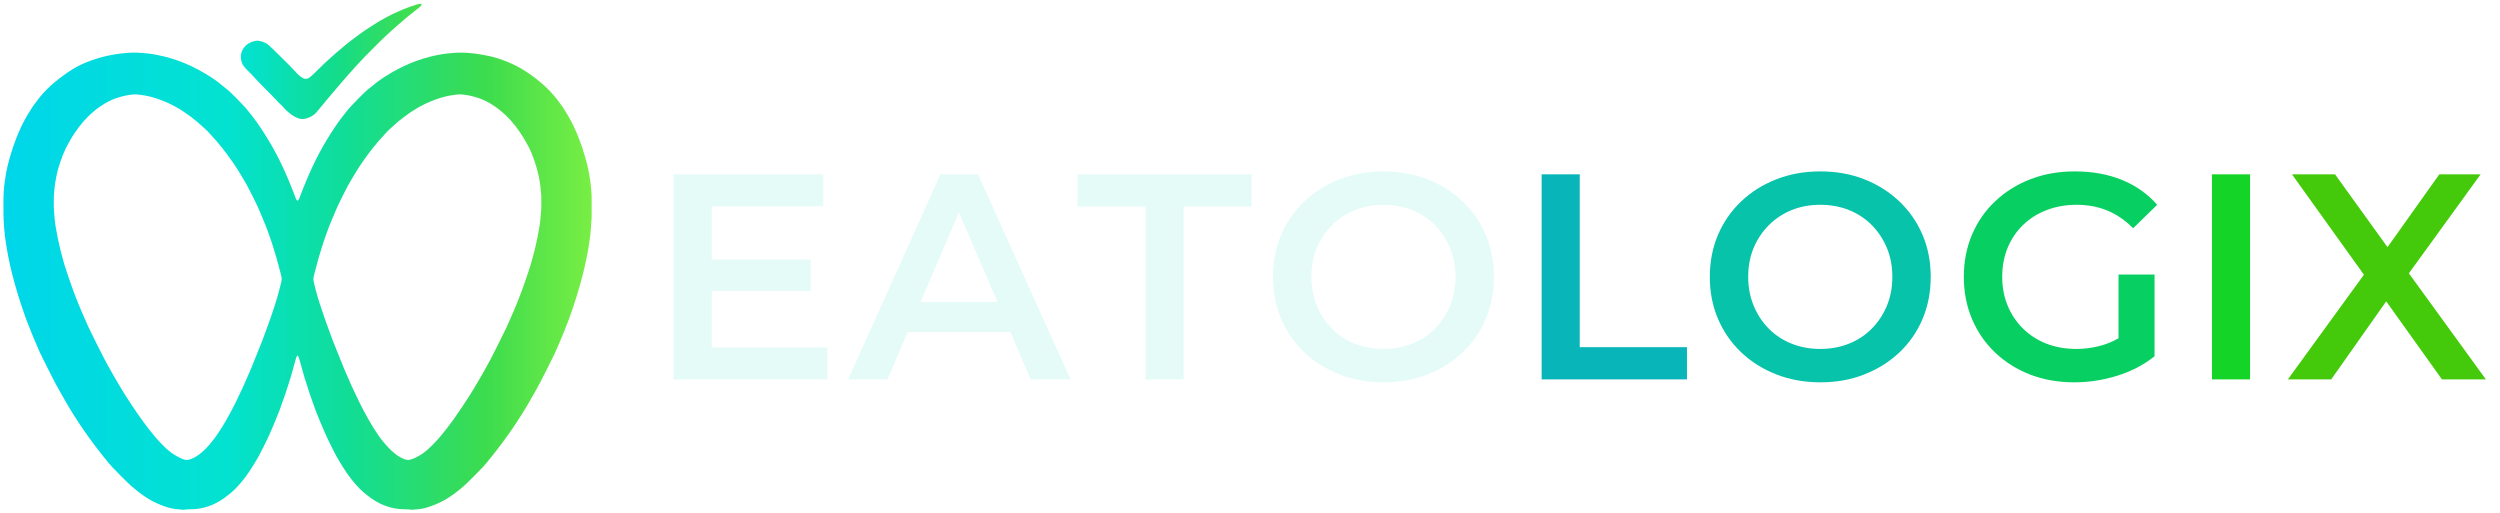
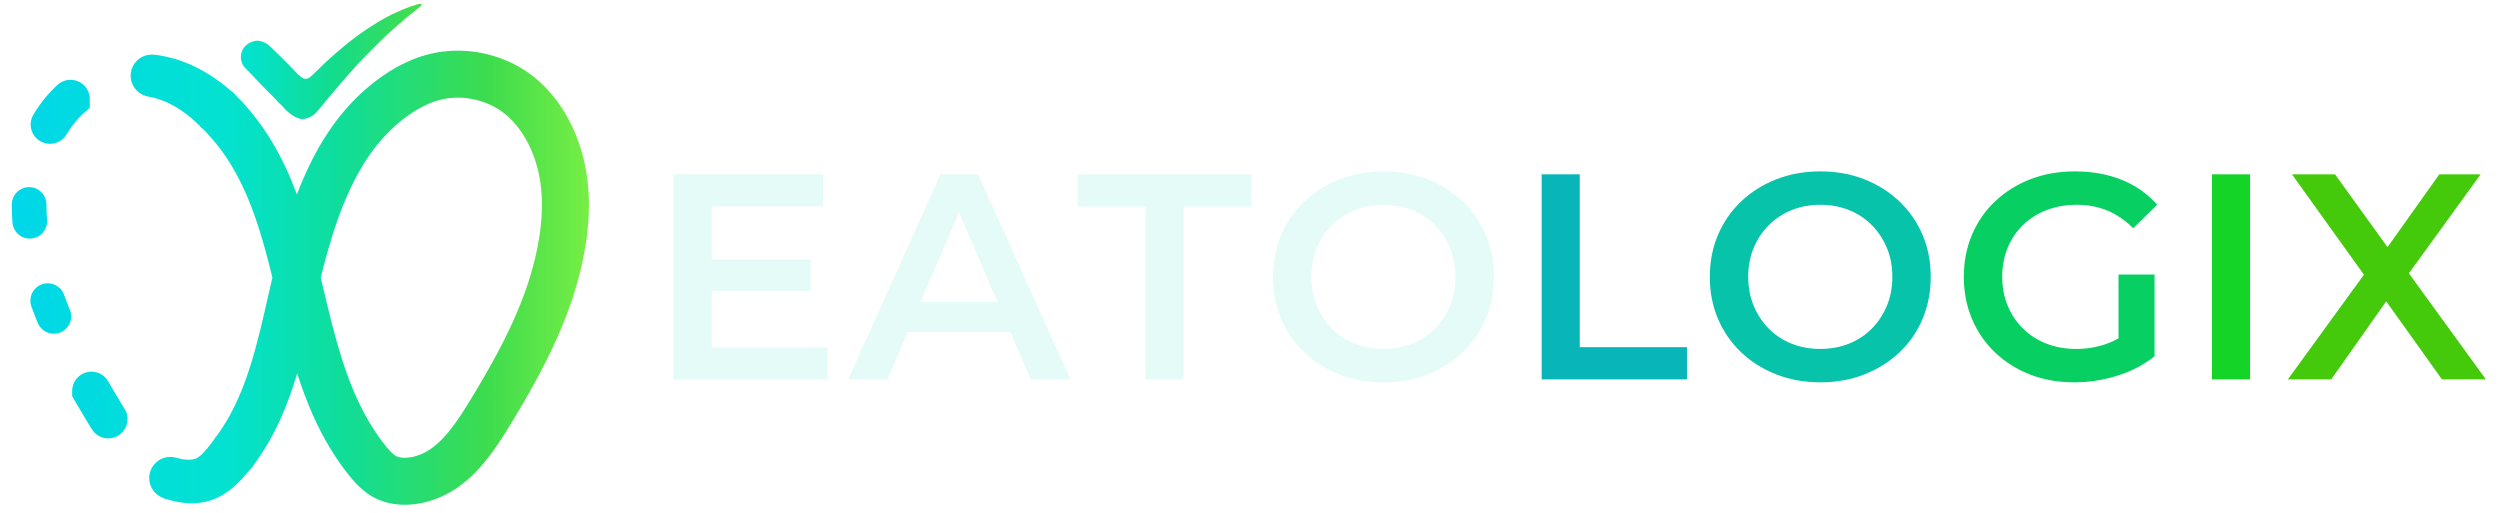
<svg xmlns="http://www.w3.org/2000/svg" viewBox="101 140 4369 896" role="img" aria-label="EATOLOGIX">
  <defs>
    <linearGradient id="hg" gradientUnits="userSpaceOnUse" x1="107" y1="0" x2="1134" y2="0">
      <stop offset="0" stop-color="#00D6EA" />
      <stop offset=".38" stop-color="#03E2D0" />
      <stop offset=".58" stop-color="#10DD98" />
      <stop offset=".82" stop-color="#3CDC4E" />
      <stop offset="1" stop-color="#78EE44" />
    </linearGradient>
    <linearGradient id="hc" gradientUnits="userSpaceOnUse" x1="530" y1="0" x2="840" y2="0">
      <stop offset="0" stop-color="#03E2D0" />
      <stop offset=".5" stop-color="#12DC8C" />
      <stop offset="1" stop-color="#46DE46" />
    </linearGradient>
  </defs>
-   <path d="M416.8,1030.5 C415.4,1030.2 413.3,1030.0 412.2,1030.0 C399.7,1029.9 377.5,1022.1 360.8,1012.0 C353.5,1007.6 343.5,1000.4 336.3,994.3 C334.6,992.8 331.7,990.5 330.0,989.0 C326.3,986.0 299.5,959.1 297.1,956.2 C296.3,955.1 294.7,953.3 293.6,952.2 C291.5,950.0 290.4,948.6 281.7,937.8 C256.1,905.8 233.3,872.6 215.0,840.5 C212.6,836.4 210.0,831.7 207.0,826.4 C205.8,824.4 204.1,821.5 203.2,819.8 C202.2,818.2 200.5,815.0 199.4,812.8 C198.3,810.5 196.7,807.7 196.0,806.4 C194.2,803.5 173.2,761.5 171.0,756.6 C170.1,754.5 168.3,750.4 167.0,747.5 C162.7,738.0 152.7,713.8 149.5,704.9 C148.7,702.8 147.3,699.2 146.5,697.1 C138.1,674.6 128.0,642.1 121.9,617.5 C117.3,599.1 113.0,577.4 110.5,559.0 C110.2,556.7 109.7,553.6 109.5,552.0 C109.2,550.4 109.0,548.0 109.0,546.5 C109.0,545.0 108.8,542.6 108.5,541.0 C108.2,539.4 108.0,536.3 108.0,534.0 C108.0,531.7 107.8,528.6 107.5,527.0 C106.8,522.8 106.8,479.2 107.5,475.0 C107.8,473.4 108.0,471.0 108.0,469.7 C108.0,468.3 108.2,465.6 108.5,463.7 C108.8,461.7 109.2,458.3 109.5,456.0 C112.0,437.2 115.9,421.2 123.7,397.3 C127.0,387.4 133.1,371.9 135.8,366.5 C136.7,364.7 138.1,361.5 139.0,359.5 C139.9,357.5 141.2,354.8 142.0,353.6 C142.7,352.3 144.1,349.8 145.0,348.0 C145.9,346.2 147.8,342.8 149.3,340.4 C154.6,331.8 157.1,327.8 158.5,325.8 C162.2,320.6 165.7,315.9 168.1,312.9 C169.6,311.1 171.7,308.5 172.8,307.2 C184.8,292.4 205.5,275.0 227.7,261.1 C247.1,249.0 274.3,239.4 301.8,235.0 C312.4,233.4 315.2,233.0 317.6,233.0 C318.8,233.0 321.3,232.8 323.0,232.5 C327.4,231.8 343.6,231.8 348.0,232.5 C349.7,232.8 352.4,233.0 354.0,233.0 C355.5,233.0 358.3,233.2 360.1,233.5 C369.1,234.8 370.9,235.1 376.5,236.2 C408.9,242.5 439.9,255.4 471.0,275.7 C478.1,280.3 486.5,286.8 500.2,298.1 C503.7,301.0 525.8,323.3 529.1,327.2 C541.0,341.4 548.8,351.7 557.5,364.8 C565.2,376.3 576.6,395.2 580.1,402.2 C581.0,403.9 582.3,406.3 583.0,407.5 C584.8,410.4 593.9,428.7 596.2,434.0 C597.3,436.3 598.9,440.0 599.9,442.3 C600.9,444.6 602.3,447.8 603.0,449.5 C603.7,451.1 605.1,454.3 606.0,456.5 C608.4,461.9 615.0,478.8 616.9,484.0 C619.9,492.7 622.1,492.7 625.1,484.0 C627.0,478.8 633.6,461.9 636.0,456.5 C636.9,454.3 638.3,451.1 639.0,449.5 C639.7,447.8 641.1,444.6 642.1,442.3 C643.1,440.0 644.7,436.3 645.8,434.0 C648.1,428.7 657.2,410.4 659.0,407.5 C659.7,406.3 661.0,403.9 661.9,402.2 C665.4,395.2 676.8,376.3 684.5,364.8 C693.2,351.7 701.0,341.4 712.9,327.2 C716.2,323.3 738.3,301.0 741.8,298.1 C755.5,286.8 763.9,280.3 771.0,275.7 C802.1,255.4 833.1,242.5 865.5,236.2 C871.1,235.1 872.9,234.8 881.9,233.5 C883.7,233.2 886.5,233.0 888.0,233.0 C889.6,233.0 892.3,232.8 894.0,232.5 C896.2,232.2 900.0,232.0 906.5,232.0 C913.0,232.0 916.8,232.2 919.0,232.5 C920.7,232.8 923.2,233.0 924.4,233.0 C929.9,233.0 952.5,236.9 962.5,239.5 C975.7,243.0 989.9,248.4 1002.8,254.9 C1025.8,266.4 1054.3,288.9 1069.2,307.2 C1070.3,308.5 1072.4,311.1 1073.9,312.9 C1076.3,315.9 1079.8,320.6 1083.5,325.8 C1084.9,327.8 1087.4,331.8 1092.7,340.4 C1094.2,342.8 1096.1,346.2 1097.0,348.0 C1097.9,349.8 1099.3,352.3 1100.0,353.6 C1100.8,354.8 1102.1,357.5 1103.0,359.5 C1103.9,361.5 1105.3,364.7 1106.2,366.5 C1108.9,371.9 1115.0,387.4 1118.3,397.3 C1126.1,421.2 1130.0,437.2 1132.5,456.0 C1132.8,458.3 1133.2,461.7 1133.5,463.7 C1133.8,465.6 1134.0,468.3 1134.0,469.7 C1134.0,471.0 1134.2,473.4 1134.5,475.0 C1134.9,477.3 1135.0,481.9 1135.0,501.0 C1135.0,520.1 1134.9,524.7 1134.5,527.0 C1134.2,528.6 1134.0,531.7 1134.0,534.0 C1134.0,536.3 1133.8,539.4 1133.5,541.0 C1133.2,542.6 1133.0,545.0 1133.0,546.5 C1133.0,548.0 1132.8,550.4 1132.5,552.0 C1132.3,553.6 1131.8,556.7 1131.5,559.0 C1129.0,577.4 1124.7,599.1 1120.1,617.5 C1114.0,642.1 1103.9,674.6 1095.5,697.1 C1094.7,699.2 1093.3,702.8 1092.5,704.9 C1089.3,713.8 1079.3,738.0 1075.0,747.5 C1073.7,750.4 1071.9,754.5 1071.0,756.6 C1068.8,761.5 1047.8,803.5 1046.0,806.4 C1045.3,807.7 1043.7,810.5 1042.6,812.8 C1041.5,815.0 1039.8,818.2 1038.8,819.8 C1037.9,821.5 1036.2,824.4 1035.1,826.3 C1034.0,828.3 1032.2,831.5 1031.0,833.5 C1029.8,835.5 1028.0,838.7 1026.9,840.7 C1008.9,872.3 985.9,905.9 960.3,937.8 C951.6,948.6 950.5,950.0 948.4,952.2 C947.3,953.3 945.7,955.1 944.9,956.2 C942.5,959.1 915.7,986.0 912.0,989.0 C910.3,990.5 907.4,992.8 905.7,994.3 C898.5,1000.4 888.5,1007.6 881.2,1012.0 C864.7,1021.9 841.8,1030.0 830.1,1030.0 C829.2,1030.0 826.8,1030.2 824.8,1030.5 C821.3,1031.0 820.7,1031.0 817.2,1030.5 C814.9,1030.2 811.3,1030.0 807.5,1030.0 C784.7,1030.0 762.5,1021.6 742.7,1005.5 C740.5,1003.7 737.5,1001.3 736.2,1000.2 C733.0,997.6 727.0,991.7 724.6,988.7 C723.5,987.3 721.6,985.1 720.3,983.8 C719.1,982.5 717.2,980.2 716.0,978.7 C714.8,977.1 713.0,974.7 711.9,973.3 C707.3,967.6 697.9,952.9 689.3,938.0 C686.9,934.0 674.1,908.4 672.0,903.5 C671.1,901.5 669.3,897.4 668.0,894.5 C663.8,885.2 655.5,865.0 652.4,856.8 C646.1,840.0 637.6,814.8 633.9,802.3 C632.5,797.3 630.7,791.4 630.1,789.3 C629.5,787.2 628.2,782.4 627.2,778.6 C621.2,755.8 620.8,755.8 614.8,778.6 C613.8,782.4 612.5,787.2 611.9,789.3 C611.3,791.4 609.5,797.3 608.1,802.3 C604.4,814.8 595.9,840.0 589.6,856.8 C586.5,865.0 578.2,885.2 574.0,894.5 C572.7,897.4 570.9,901.5 570.0,903.5 C567.9,908.4 555.1,934.0 552.7,938.0 C544.1,952.9 534.7,967.6 530.1,973.3 C529.0,974.7 527.2,977.1 526.0,978.7 C524.8,980.2 522.9,982.5 521.7,983.8 C520.4,985.1 518.5,987.3 517.4,988.7 C515.0,991.7 509.0,997.6 505.8,1000.2 C504.5,1001.3 501.5,1003.7 499.3,1005.5 C479.5,1021.7 457.4,1030.0 434.3,1030.0 C430.6,1030.0 426.9,1030.2 425.0,1030.5 C421.3,1031.1 420.4,1031.1 416.8,1030.5 Z M433.5,942.6 C447.6,938.1 462.9,924.3 479.5,901.1 C481.0,899.0 483.1,895.8 484.3,893.9 C485.5,892.0 487.7,888.5 489.3,886.0 C490.9,883.5 492.5,881.0 492.8,880.3 C493.4,879.2 494.1,877.9 498.8,869.9 C499.8,868.2 501.3,865.4 502.1,863.8 C503.0,862.1 504.3,859.7 505.0,858.5 C506.8,855.6 516.2,836.8 518.0,832.5 C518.8,830.7 520.5,826.9 521.9,824.2 C523.3,821.4 525.2,817.4 526.2,815.2 C527.1,813.0 528.9,809.1 530.0,806.5 C533.0,799.9 535.5,794.0 537.0,790.5 C537.7,788.9 539.1,785.7 540.0,783.5 C542.2,778.4 557.6,740.1 559.6,734.8 C560.4,732.6 561.9,728.4 563.0,725.5 C564.1,722.6 565.6,718.3 566.5,716.0 C576.6,689.2 585.7,661.0 590.5,641.3 C594.1,627.0 594.0,627.9 591.2,616.8 C585.3,594.3 581.9,582.0 578.8,573.0 C577.8,570.0 576.4,565.6 575.7,563.3 C575.0,561.0 573.4,556.4 572.2,553.0 C570.9,549.6 569.2,544.8 568.3,542.3 C566.7,537.6 562.9,528.2 560.0,521.5 C559.1,519.3 557.2,514.9 555.8,511.7 C554.5,508.5 552.4,503.7 551.3,501.0 C548.5,494.9 535.2,468.2 532.8,464.2 C531.9,462.5 530.2,459.5 529.0,457.5 C524.0,448.7 513.5,431.7 511.6,429.1 C510.8,428.1 508.3,424.4 506.0,421.0 C503.7,417.6 499.4,411.6 496.4,407.7 C491.7,401.4 488.5,397.5 479.0,386.1 C477.8,384.7 475.4,382.0 473.6,380.2 C471.9,378.3 469.5,375.7 468.4,374.3 C466.1,371.5 459.7,365.2 457.0,363.0 C456.0,362.2 453.9,360.3 452.3,358.8 C444.5,351.2 426.4,337.6 414.6,330.5 C393.1,317.5 367.6,308.2 348.1,306.0 C346.2,305.8 343.8,305.5 342.8,305.3 C331.4,303.5 307.1,308.9 291.1,317.0 C283.0,321.0 270.3,329.6 264.7,334.8 C263.7,335.8 262.0,337.2 261.0,338.0 C258.3,340.2 250.9,347.5 248.6,350.3 C247.5,351.7 245.8,353.7 244.8,354.7 C239.2,360.7 226.4,379.3 222.5,387.1 C221.8,388.3 220.7,390.3 220.0,391.5 C214.3,400.9 207.2,418.8 202.1,436.8 C200.8,441.5 198.3,453.8 197.5,459.3 C197.2,461.4 196.8,464.7 196.5,466.7 C196.2,468.6 196.0,471.1 196.0,472.2 C196.0,473.3 195.8,475.4 195.5,477.0 C194.8,481.1 194.8,505.9 195.5,510.0 C195.8,511.6 196.0,514.3 196.0,516.0 C196.0,517.7 196.2,520.4 196.5,522.0 C196.8,523.6 197.0,525.6 197.0,526.5 C197.0,527.4 197.2,529.5 197.5,531.1 C197.7,532.8 198.3,536.3 198.7,538.8 C199.9,546.9 205.3,572.7 206.7,577.4 C207.1,578.7 208.4,583.7 209.7,588.5 C212.6,600.0 213.7,603.4 219.2,619.8 C228.1,646.1 232.8,658.6 242.9,682.8 C245.4,688.7 246.7,691.6 252.1,703.8 C253.3,706.4 255.1,710.3 256.0,712.5 C258.5,718.1 282.3,765.8 284.0,768.5 C284.7,769.7 286.1,772.2 287.0,774.0 C287.9,775.8 289.3,778.3 290.0,779.5 C290.7,780.7 291.8,782.6 292.4,783.7 C292.9,784.9 294.2,787.2 295.2,788.8 C296.1,790.5 297.8,793.5 299.0,795.5 C304.7,805.5 312.3,818.2 316.1,824.4 C317.4,826.5 319.2,829.4 320.1,830.9 C321.9,833.8 331.6,848.7 333.8,851.8 C338.4,858.7 343.1,865.5 344.8,867.8 C345.8,869.3 347.7,871.9 348.9,873.6 C356.1,883.7 363.5,893.3 370.2,901.2 C371.7,902.9 373.8,905.5 375.0,906.9 C378.0,910.5 390.3,923.0 393.3,925.4 C394.7,926.6 396.6,928.1 397.5,928.9 C402.4,933.3 414.8,940.4 421.0,942.5 C426.2,944.2 428.4,944.3 433.5,942.6 Z M820.5,942.6 C827.0,940.6 839.4,933.5 844.5,928.9 C845.4,928.1 847.3,926.6 848.7,925.4 C851.7,923.0 864.0,910.5 867.0,906.9 C868.2,905.5 870.3,902.9 871.8,901.2 C878.5,893.3 885.9,883.7 893.1,873.6 C894.3,871.9 896.2,869.3 897.2,867.8 C898.9,865.5 903.6,858.7 908.2,851.8 C910.4,848.7 920.1,833.8 921.9,830.9 C922.8,829.4 924.6,826.5 925.9,824.4 C929.7,818.2 937.3,805.5 943.0,795.5 C944.2,793.5 945.9,790.5 946.8,788.8 C947.8,787.2 949.1,784.9 949.6,783.7 C950.2,782.6 951.3,780.7 952.0,779.5 C952.7,778.3 954.1,775.8 955.0,774.0 C955.9,772.2 957.3,769.7 958.0,768.5 C959.7,765.8 983.5,718.1 986.0,712.5 C986.9,710.3 988.7,706.4 989.9,703.8 C995.3,691.6 996.6,688.7 999.1,682.8 C1009.2,658.6 1013.9,646.1 1022.8,619.8 C1028.3,603.4 1029.4,600.0 1032.3,588.5 C1033.6,583.7 1034.9,578.7 1035.3,577.4 C1036.7,572.7 1042.1,546.9 1043.3,538.8 C1043.7,536.3 1044.3,532.8 1044.5,531.1 C1044.8,529.5 1045.0,527.4 1045.0,526.5 C1045.0,525.6 1045.2,523.6 1045.5,522.0 C1045.8,520.4 1046.0,517.7 1046.0,516.0 C1046.0,514.3 1046.2,511.6 1046.5,510.0 C1046.9,507.8 1047.0,504.2 1047.0,493.5 C1047.0,482.8 1046.9,479.2 1046.5,477.0 C1046.2,475.4 1046.0,473.3 1046.0,472.2 C1046.0,471.1 1045.8,468.6 1045.5,466.7 C1045.2,464.7 1044.8,461.4 1044.5,459.3 C1041.5,437.4 1031.2,406.6 1022.0,391.5 C1021.3,390.3 1020.2,388.3 1019.5,387.1 C1015.6,379.3 1002.8,360.7 997.2,354.7 C996.2,353.7 994.5,351.7 993.4,350.3 C991.1,347.5 983.7,340.2 981.0,338.0 C980.0,337.2 978.3,335.8 977.3,334.8 C971.7,329.6 959.0,321.0 950.9,317.0 C934.9,308.9 910.6,303.5 899.2,305.3 C898.2,305.5 895.8,305.8 893.9,306.0 C874.4,308.2 848.9,317.5 827.4,330.5 C815.6,337.6 797.5,351.2 789.7,358.8 C788.1,360.3 786.0,362.2 785.0,363.0 C782.3,365.2 775.9,371.5 773.6,374.3 C772.5,375.7 770.1,378.3 768.4,380.2 C766.6,382.0 764.2,384.7 763.0,386.1 C753.5,397.5 750.3,401.4 745.6,407.7 C742.6,411.6 738.3,417.6 736.0,421.0 C733.7,424.4 731.2,428.1 730.4,429.1 C728.5,431.7 718.0,448.7 713.0,457.5 C711.8,459.5 710.1,462.5 709.2,464.2 C706.8,468.2 693.5,494.9 690.7,501.0 C689.6,503.7 687.5,508.5 686.2,511.7 C684.8,514.9 682.9,519.3 682.0,521.5 C679.1,528.2 675.3,537.6 673.7,542.3 C672.8,544.8 671.1,549.6 669.8,553.0 C668.6,556.4 667.0,561.0 666.3,563.3 C665.6,565.6 664.2,570.0 663.2,573.0 C660.1,582.0 656.7,594.3 650.8,616.8 C648.2,626.9 648.2,627.6 649.8,634.6 C654.6,654.5 656.8,662.1 664.3,684.2 C669.6,700.0 672.0,706.6 675.5,716.0 C676.4,718.3 677.9,722.6 679.0,725.5 C680.1,728.4 681.6,732.6 682.4,734.8 C684.4,740.1 699.8,778.4 702.0,783.5 C702.9,785.7 704.3,788.9 705.0,790.5 C706.5,794.0 709.0,799.9 712.0,806.5 C713.1,809.1 714.9,813.0 715.8,815.2 C716.8,817.4 718.7,821.4 720.1,824.2 C721.5,826.9 723.2,830.7 724.0,832.5 C725.8,836.8 735.2,855.6 737.0,858.5 C737.7,859.7 739.0,862.1 739.9,863.8 C740.7,865.4 742.2,868.2 743.2,869.8 C744.1,871.5 745.7,874.3 746.7,876.0 C747.8,877.7 748.8,879.7 749.2,880.3 C749.5,881.0 751.1,883.5 752.7,886.0 C754.3,888.5 756.5,892.0 757.7,893.9 C770.3,914.1 788.5,933.1 801.6,939.7 C810.2,944.1 814.2,944.7 820.5,942.6 Z" fill="url(#hg)" fill-rule="evenodd" />
+   <path d="M478.8,330.7 L480.5,332.3 L482.2,333.9 L483.8,335.5 L485.4,337.1 L487.1,338.7 L488.7,340.3 L490.3,342.0 L491.9,343.6 L493.4,345.3 L495.0,347.0 L496.5,348.6 L498.1,350.3 L499.6,352.0 L501.1,353.8 L502.6,355.5 L504.1,357.2 L505.6,359.0 L507.1,360.7 L508.5,362.5 L510.0,364.3 L511.4,366.1 L512.8,367.9 L514.2,369.7 L515.6,371.5 L517.0,373.3 L518.4,375.1 L519.8,377.0 L521.1,378.8 L522.5,380.6 L523.8,382.5 L525.2,384.4 L526.5,386.3 L527.8,388.1 L529.1,390.0 L530.3,391.9 L531.6,393.8 L532.9,395.7 L534.1,397.7 L535.4,399.6 L536.6,401.5 L537.8,403.5 L539.0,405.4 L540.2,407.4 L541.4,409.3 L542.6,411.3 L543.7,413.3 L544.9,415.3 L546.0,417.2 L547.1,419.2 L548.3,421.2 L549.4,423.2 L550.5,425.3 L551.5,427.3 L552.6,429.3 L553.7,431.3 L554.7,433.4 L555.8,435.4 L556.8,437.4 L557.9,439.5 L558.9,441.5 L559.9,443.6 L560.9,445.7 L561.9,447.7 L562.8,449.8 L563.8,451.9 L564.8,453.9 L565.7,456.0 L566.7,458.1 L567.6,460.2 L568.5,462.3 L569.4,464.4 L570.4,466.5 L571.3,468.6 L572.1,470.7 L573.0,472.8 L573.9,475.0 L574.7,477.1 L575.6,479.2 L576.4,481.3 L577.3,483.5 L578.1,485.6 L578.9,487.7 L579.8,489.9 L580.6,492.0 L581.4,494.2 L582.2,496.3 L582.9,498.5 L583.7,500.6 L584.5,502.8 L585.3,504.9 L586.0,507.1 L586.8,509.3 L587.5,511.4 L588.2,513.6 L589.0,515.8 L589.7,518.0 L590.4,520.1 L591.1,522.3 L591.8,524.5 L592.5,526.7 L593.2,528.8 L593.9,531.0 L594.6,533.2 L595.3,535.4 L595.9,537.6 L596.6,539.8 L597.3,542.0 L597.9,544.2 L598.6,546.4 L599.2,548.6 L599.8,550.8 L600.5,553.0 L601.1,555.2 L601.7,557.4 L602.4,559.6 L603.0,561.8 L603.6,564.0 L604.2,566.2 L604.8,568.4 L605.4,570.6 L606.0,572.8 L606.6,575.1 L607.2,577.3 L607.8,579.5 L608.4,581.7 L608.9,583.9 L609.5,586.1 L610.1,588.3 L610.7,590.6 L611.2,592.8 L611.8,595.0 L612.4,597.2 L612.9,599.4 L613.5,601.7 L614.0,603.9 L614.6,606.1 L615.1,608.3 L615.7,610.6 L616.2,612.8 L616.8,615.0 L617.3,617.2 L617.9,619.5 L618.4,621.7 L618.9,623.9 L619.5,626.1 L620.0,628.4 L620.6,630.6 L621.1,632.8 L621.6,635.0 L622.2,637.3 L622.7,639.5 L623.2,641.7 L623.8,644.0 L624.3,646.2 L624.8,648.4 L625.4,650.6 L625.9,652.9 L626.4,655.1 L626.9,657.3 L627.5,659.6 L628.0,661.8 L628.5,664.0 L629.1,666.2 L629.6,668.5 L630.1,670.7 L630.7,672.9 L631.2,675.1 L631.7,677.4 L632.3,679.6 L632.8,681.8 L633.3,684.1 L633.9,686.3 L634.4,688.5 L635.0,690.7 L635.5,693.0 L636.1,695.2 L636.6,697.4 L637.2,699.6 L637.7,701.8 L638.3,704.1 L638.8,706.3 L639.4,708.5 L640.0,710.7 L640.5,713.0 L641.1,715.2 L641.7,717.4 L642.2,719.6 L642.8,721.8 L643.4,724.0 L644.0,726.3 L644.6,728.5 L645.2,730.7 L645.8,732.9 L646.4,735.1 L647.0,737.3 L647.6,739.5 L648.2,741.7 L648.8,743.9 L649.4,746.1 L650.0,748.4 L650.7,750.6 L651.3,752.8 L651.9,755.0 L652.6,757.2 L653.2,759.4 L653.9,761.6 L654.5,763.7 L655.2,765.9 L655.8,768.1 L656.5,770.3 L657.2,772.5 L657.9,774.7 L658.5,776.9 L659.2,779.1 L659.9,781.3 L660.6,783.4 L661.3,785.6 L662.0,787.8 L662.8,790.0 L663.5,792.1 L664.2,794.3 L665.0,796.5 L665.7,798.6 L666.5,800.8 L667.2,803.0 L668.0,805.1 L668.8,807.3 L669.6,809.4 L670.3,811.6 L671.1,813.7 L671.9,815.9 L672.7,818.0 L673.6,820.2 L674.4,822.3 L675.2,824.4 L676.1,826.6 L676.9,828.7 L677.8,830.8 L678.6,832.9 L679.5,835.0 L680.4,837.2 L681.3,839.3 L682.2,841.4 L683.1,843.5 L684.0,845.6 L684.9,847.7 L685.8,849.8 L686.8,851.9 L687.7,853.9 L688.7,856.0 L689.7,858.1 L690.6,860.2 L691.6,862.2 L692.6,864.3 L693.6,866.4 L694.6,868.4 L695.7,870.5 L696.7,872.5 L697.7,874.6 L698.8,876.6 L699.8,878.6 L700.9,880.6 L702.0,882.7 L703.1,884.7 L704.2,886.7 L705.3,888.7 L706.4,890.7 L707.6,892.7 L708.7,894.7 L709.9,896.6 L711.0,898.6 L712.2,900.6 L713.4,902.5 L714.6,904.5 L715.8,906.4 L717.0,908.4 L718.2,910.3 L719.4,912.3 L720.7,914.2 L722.0,916.1 L723.2,918.0 L724.5,919.9 L725.8,921.8 L727.1,923.7 L728.4,925.6 L729.7,927.4 L731.0,929.3 L732.4,931.1 L733.7,933.0 L735.1,934.8 L736.5,936.7 L737.9,938.5 L739.3,940.3 L740.7,942.1 L742.1,943.9 L743.5,945.7 L745.0,947.5 L746.4,949.2 L747.9,951.0 L749.4,952.7 L751.0,954.4 L752.5,956.1 L754.1,957.7 L755.7,959.4 L757.4,961.0 L759.0,962.5 L760.8,964.0 L762.5,965.5 L764.3,966.9 L766.1,968.3 L768.0,969.6 L769.9,970.9 L771.9,972.1 L773.9,973.2 L775.9,974.2 L778.0,975.2 L780.1,976.0 L782.3,976.8 L784.5,977.6 L786.6,978.2 L788.9,978.8 L791.1,979.3 L793.3,979.8 L795.6,980.1 L797.9,980.4 L800.2,980.7 L802.4,980.8 L804.7,981.0 L807.0,981.0 L809.3,981.0 L811.6,981.0 L813.9,980.9 L816.2,980.7 L818.4,980.5 L820.7,980.2 L823.0,979.9 L825.3,979.6 L827.5,979.2 L829.8,978.8 L832.0,978.3 L834.2,977.8 L836.5,977.2 L838.7,976.6 L840.9,975.9 L843.0,975.2 L845.2,974.5 L847.4,973.7 L849.5,972.9 L851.6,972.1 L853.8,971.2 L855.8,970.3 L857.9,969.3 L860.0,968.3 L862.0,967.3 L864.1,966.2 L866.1,965.1 L868.1,964.0 L870.0,962.8 L872.0,961.6 L873.9,960.4 L875.8,959.1 L877.7,957.8 L879.6,956.5 L881.4,955.1 L883.2,953.7 L885.1,952.3 L886.8,950.9 L888.6,949.4 L890.4,948.0 L892.1,946.5 L893.8,944.9 L895.5,943.4 L897.2,941.8 L898.8,940.2 L900.5,938.7 L902.1,937.0 L903.7,935.4 L905.2,933.7 L906.8,932.1 L908.4,930.4 L909.9,928.7 L911.4,926.9 L912.9,925.2 L914.4,923.5 L915.9,921.7 L917.3,920.0 L918.8,918.2 L920.2,916.4 L921.6,914.6 L923.0,912.8 L924.4,910.9 L925.8,909.1 L927.1,907.3 L928.5,905.4 L929.8,903.6 L931.2,901.7 L932.5,899.8 L933.8,898.0 L935.1,896.1 L936.4,894.2 L937.7,892.3 L939.0,890.4 L940.2,888.5 L941.5,886.6 L942.8,884.7 L944.0,882.7 L945.3,880.8 L946.5,878.9 L947.7,877.0 L948.9,875.0 L950.2,873.1 L951.4,871.1 L952.6,869.2 L953.8,867.2 L955.0,865.3 L956.2,863.3 L957.4,861.4 L958.6,859.4 L959.8,857.5 L961.0,855.5 L962.2,853.6 L963.3,851.6 L964.5,849.6 L965.7,847.7 L966.9,845.7 L968.1,843.8 L969.2,841.8 L970.4,839.8 L971.6,837.9 L972.8,835.9 L973.9,833.9 L975.1,831.9 L976.2,830.0 L977.4,828.0 L978.6,826.0 L979.7,824.0 L980.9,822.1 L982.0,820.1 L983.2,818.1 L984.3,816.1 L985.5,814.1 L986.6,812.1 L987.7,810.1 L988.9,808.2 L990.0,806.2 L991.1,804.2 L992.2,802.2 L993.4,800.2 L994.5,798.2 L995.6,796.2 L996.7,794.2 L997.8,792.2 L998.9,790.2 L1000.0,788.2 L1001.1,786.1 L1002.2,784.1 L1003.3,782.1 L1004.4,780.1 L1005.5,778.1 L1006.6,776.1 L1007.6,774.0 L1008.7,772.0 L1009.8,770.0 L1010.8,768.0 L1011.9,765.9 L1012.9,763.9 L1014.0,761.9 L1015.0,759.8 L1016.1,757.8 L1017.1,755.7 L1018.2,753.7 L1019.2,751.6 L1020.2,749.6 L1021.2,747.5 L1022.2,745.5 L1023.2,743.4 L1024.2,741.4 L1025.3,739.3 L1026.2,737.2 L1027.2,735.2 L1028.2,733.1 L1029.2,731.0 L1030.2,729.0 L1031.1,726.9 L1032.1,724.8 L1033.1,722.7 L1034.0,720.7 L1035.0,718.6 L1035.9,716.5 L1036.8,714.4 L1037.8,712.3 L1038.7,710.2 L1039.6,708.1 L1040.5,706.0 L1041.4,703.9 L1042.3,701.8 L1043.2,699.7 L1044.1,697.6 L1045.0,695.4 L1045.8,693.3 L1046.7,691.2 L1047.6,689.1 L1048.4,687.0 L1049.3,684.8 L1050.1,682.7 L1050.9,680.6 L1051.8,678.4 L1052.6,676.3 L1053.4,674.1 L1054.2,672.0 L1055.0,669.8 L1055.8,667.7 L1056.6,665.5 L1057.3,663.4 L1058.1,661.2 L1058.9,659.1 L1059.6,656.9 L1060.4,654.7 L1061.1,652.6 L1061.8,650.4 L1062.5,648.2 L1063.3,646.0 L1064.0,643.9 L1064.7,641.7 L1065.3,639.5 L1066.0,637.3 L1066.7,635.1 L1067.4,632.9 L1068.0,630.7 L1068.7,628.5 L1069.3,626.3 L1069.9,624.1 L1070.5,621.9 L1071.2,619.7 L1071.8,617.5 L1072.4,615.3 L1072.9,613.1 L1073.5,610.9 L1074.1,608.7 L1074.6,606.4 L1075.2,604.2 L1075.7,602.0 L1076.3,599.8 L1076.8,597.5 L1077.3,595.3 L1077.8,593.1 L1078.3,590.8 L1078.8,588.6 L1079.3,586.3 L1079.7,584.1 L1080.2,581.8 L1080.6,579.6 L1081.1,577.4 L1081.5,575.1 L1081.9,572.8 L1082.3,570.6 L1082.7,568.3 L1083.1,566.1 L1083.5,563.8 L1083.8,561.6 L1084.2,559.3 L1084.5,557.0 L1084.8,554.8 L1085.2,552.5 L1085.5,550.2 L1085.8,548.0 L1086.1,545.7 L1086.3,543.4 L1086.6,541.1 L1086.8,538.9 L1087.1,536.6 L1087.3,534.3 L1087.5,532.0 L1087.7,529.7 L1087.9,527.5 L1088.1,525.2 L1088.2,522.9 L1088.4,520.6 L1088.5,518.3 L1088.6,516.0 L1088.8,513.7 L1088.9,511.4 L1088.9,509.2 L1089.0,506.9 L1089.0,504.6 L1089.1,502.3 L1089.1,500.0 L1089.1,497.7 L1089.1,495.4 L1089.1,493.1 L1089.0,490.8 L1089.0,488.5 L1088.9,486.3 L1088.8,484.0 L1088.7,481.7 L1088.6,479.4 L1088.4,477.1 L1088.3,474.8 L1088.1,472.5 L1087.9,470.3 L1087.7,468.0 L1087.5,465.7 L1087.3,463.4 L1087.0,461.1 L1086.7,458.9 L1086.4,456.6 L1086.1,454.3 L1085.8,452.1 L1085.5,449.8 L1085.1,447.5 L1084.7,445.3 L1084.3,443.0 L1083.9,440.8 L1083.4,438.5 L1083.0,436.3 L1082.5,434.0 L1082.0,431.8 L1081.5,429.6 L1081.0,427.3 L1080.4,425.1 L1079.8,422.9 L1079.2,420.7 L1078.6,418.5 L1078.0,416.3 L1077.4,414.1 L1076.7,411.9 L1076.0,409.7 L1075.3,407.5 L1074.6,405.3 L1073.8,403.2 L1073.1,401.0 L1072.3,398.9 L1071.5,396.7 L1070.7,394.6 L1069.8,392.5 L1069.0,390.3 L1068.1,388.2 L1067.2,386.1 L1066.3,384.0 L1065.3,381.9 L1064.4,379.8 L1063.4,377.8 L1062.4,375.7 L1061.4,373.6 L1060.3,371.6 L1059.3,369.6 L1058.2,367.6 L1057.1,365.5 L1056.0,363.5 L1054.9,361.5 L1053.7,359.6 L1052.5,357.6 L1051.3,355.7 L1050.1,353.7 L1048.9,351.8 L1047.6,349.9 L1046.4,348.0 L1045.1,346.1 L1043.7,344.2 L1042.4,342.3 L1041.0,340.5 L1039.7,338.7 L1038.3,336.9 L1036.8,335.1 L1035.4,333.3 L1033.9,331.5 L1032.4,329.8 L1030.9,328.1 L1029.4,326.3 L1027.9,324.7 L1026.3,323.0 L1024.7,321.3 L1023.1,319.7 L1021.5,318.1 L1019.8,316.5 L1018.2,314.9 L1016.5,313.4 L1014.8,311.9 L1013.0,310.4 L1011.3,308.9 L1009.5,307.4 L1007.7,306.0 L1005.9,304.6 L1004.1,303.2 L1002.2,301.9 L1000.4,300.5 L998.5,299.2 L996.6,298.0 L994.7,296.7 L992.7,295.5 L990.8,294.3 L988.8,293.1 L986.8,292.0 L984.8,290.9 L982.8,289.8 L980.8,288.7 L978.7,287.7 L976.6,286.7 L974.6,285.7 L972.5,284.8 L970.4,283.9 L968.3,283.0 L966.1,282.1 L964.0,281.3 L961.9,280.5 L959.7,279.7 L957.6,279.0 L955.4,278.2 L953.2,277.6 L951.0,276.9 L948.8,276.3 L946.6,275.6 L944.4,275.1 L942.2,274.5 L939.9,274.0 L937.7,273.5 L935.4,273.0 L933.2,272.6 L930.9,272.2 L928.7,271.8 L926.4,271.5 L924.1,271.2 L921.9,270.9 L919.6,270.6 L917.3,270.4 L915.0,270.2 L912.8,270.0 L910.5,269.9 L908.2,269.8 L905.9,269.7 L903.6,269.6 L901.3,269.6 L899.0,269.6 L896.7,269.7 L894.4,269.7 L892.1,269.8 L889.9,270.0 L887.6,270.2 L885.3,270.3 L883.0,270.6 L880.7,270.8 L878.5,271.1 L876.2,271.4 L873.9,271.8 L871.7,272.2 L869.4,272.6 L867.2,273.0 L864.9,273.5 L862.7,274.0 L860.5,274.6 L858.3,275.1 L856.1,275.7 L853.9,276.4 L851.7,277.0 L849.5,277.7 L847.3,278.5 L845.1,279.2 L843.0,280.0 L840.8,280.8 L838.7,281.6 L836.6,282.5 L834.5,283.4 L832.4,284.3 L830.3,285.2 L828.2,286.2 L826.1,287.2 L824.1,288.2 L822.0,289.2 L820.0,290.2 L818.0,291.3 L815.9,292.4 L813.9,293.5 L811.9,294.6 L810.0,295.8 L808.0,296.9 L806.0,298.1 L804.1,299.3 L802.1,300.5 L800.2,301.8 L798.3,303.0 L796.4,304.3 L794.5,305.6 L792.6,306.9 L790.7,308.2 L788.9,309.5 L787.0,310.9 L785.2,312.2 L783.3,313.6 L781.5,315.0 L779.7,316.4 L777.9,317.8 L776.1,319.2 L774.3,320.7 L772.6,322.1 L770.8,323.6 L769.1,325.1 L767.3,326.6 L765.6,328.1 L763.9,329.6 L762.2,331.2 L760.5,332.7 L758.8,334.3 L757.2,335.8 L755.5,337.4 L753.9,339.0 L752.2,340.6 L750.6,342.3 L749.0,343.9 L747.4,345.5 L745.8,347.2 L744.3,348.9 L742.7,350.5 L741.2,352.2 L739.6,353.9 L738.1,355.6 L736.6,357.4 L735.1,359.1 L733.6,360.8 L732.1,362.6 L730.7,364.3 L729.2,366.1 L727.8,367.9 L726.3,369.7 L724.9,371.5 L723.5,373.3 L722.1,375.1 L720.7,376.9 L719.4,378.8 L718.0,380.6 L716.7,382.5 L715.3,384.3 L714.0,386.2 L712.7,388.1 L711.4,390.0 L710.1,391.9 L708.8,393.8 L707.6,395.7 L706.3,397.6 L705.1,399.5 L703.8,401.4 L702.6,403.4 L701.4,405.3 L700.2,407.3 L699.0,409.2 L697.8,411.2 L696.7,413.2 L695.5,415.1 L694.4,417.1 L693.2,419.1 L692.1,421.1 L691.0,423.1 L689.9,425.1 L688.8,427.1 L687.7,429.1 L686.6,431.2 L685.5,433.2 L684.5,435.2 L683.4,437.3 L682.4,439.3 L681.4,441.4 L680.4,443.4 L679.3,445.5 L678.3,447.5 L677.4,449.6 L676.4,451.7 L675.4,453.7 L674.4,455.8 L673.5,457.9 L672.5,460.0 L671.6,462.1 L670.7,464.2 L669.7,466.3 L668.8,468.4 L667.9,470.5 L667.0,472.6 L666.1,474.7 L665.2,476.8 L664.4,478.9 L663.5,481.0 L662.6,483.1 L661.8,485.3 L661.0,487.4 L660.1,489.5 L659.3,491.7 L658.5,493.8 L657.7,496.0 L656.8,498.1 L656.0,500.2 L655.3,502.4 L654.5,504.5 L653.7,506.7 L652.9,508.9 L652.1,511.0 L651.4,513.2 L650.6,515.3 L649.9,517.5 L649.1,519.7 L648.4,521.8 L647.7,524.0 L646.9,526.2 L646.2,528.4 L645.5,530.5 L644.8,532.7 L644.1,534.9 L643.4,537.1 L642.7,539.3 L642.0,541.4 L641.4,543.6 L640.7,545.8 L640.0,548.0 L639.4,550.2 L638.7,552.4 L638.0,554.6 L637.4,556.8 L636.8,559.0 L636.1,561.2 L635.5,563.4 L634.8,565.6 L634.2,567.8 L633.6,570.0 L633.0,572.2 L632.4,574.4 L631.8,576.6 L631.1,578.8 L630.5,581.0 L630.0,583.3 L629.4,585.5 L628.8,587.7 L628.2,589.9 L627.6,592.1 L627.0,594.3 L626.4,596.5 L625.9,598.8 L625.3,601.0 L624.7,603.2 L624.2,605.4 L623.6,607.6 L623.0,609.9 L622.5,612.1 L621.9,614.3 L621.4,616.5 L620.8,618.8 L620.3,621.0 L619.8,623.2 L619.2,625.4 L618.7,627.7 L618.2,629.9 L617.6,632.1 L617.1,634.3 L616.6,636.6 L616.1,638.8 L615.5,641.0 L615.0,643.3 L614.5,645.5 L614.0,647.7 L613.4,650.0 L612.9,652.2 L612.4,654.4 L611.9,656.7 L611.4,658.9 L610.9,661.1 L610.4,663.3 L609.9,665.6 L609.3,667.8 L608.8,670.0 L608.3,672.3 L607.8,674.5 L607.3,676.7 L606.8,679.0 L606.3,681.2 L605.8,683.4 L605.2,685.7 L604.7,687.9 L604.2,690.1 L603.7,692.4 L603.2,694.6 L602.7,696.8 L602.1,699.1 L601.6,701.3 L601.1,703.5 L600.6,705.8 L600.1,708.0 L599.5,710.2 L599.0,712.4 L598.5,714.7 L597.9,716.9 L597.4,719.1 L596.9,721.4 L596.3,723.6 L595.8,725.8 L595.2,728.0 L594.7,730.3 L594.1,732.5 L593.6,734.7 L593.0,736.9 L592.4,739.1 L591.9,741.4 L591.3,743.6 L590.7,745.8 L590.1,748.0 L589.6,750.2 L589.0,752.4 L588.4,754.7 L587.8,756.9 L587.2,759.1 L586.6,761.3 L586.0,763.5 L585.4,765.7 L584.7,767.9 L584.1,770.1 L583.5,772.3 L582.8,774.5 L582.2,776.7 L581.6,778.9 L580.9,781.1 L580.2,783.3 L579.6,785.5 L578.9,787.7 L578.2,789.9 L577.5,792.0 L576.8,794.2 L576.1,796.4 L575.4,798.6 L574.7,800.8 L574.0,802.9 L573.3,805.1 L572.5,807.3 L571.8,809.4 L571.0,811.6 L570.3,813.8 L569.5,815.9 L568.7,818.1 L567.9,820.2 L567.2,822.4 L566.3,824.5 L565.5,826.7 L564.7,828.8 L563.9,830.9 L563.1,833.1 L562.2,835.2 L561.4,837.3 L560.5,839.5 L559.6,841.6 L558.7,843.7 L557.8,845.8 L556.9,847.9 L556.0,850.0 L555.1,852.1 L554.2,854.2 L553.2,856.3 L552.3,858.4 L551.3,860.4 L550.3,862.5 L549.4,864.6 L548.4,866.6 L547.4,868.7 L546.3,870.8 L545.3,872.8 L544.3,874.8 L543.2,876.9 L542.2,878.9 L541.1,880.9 L540.0,883.0 L538.9,885.0 L537.8,887.0 L536.7,889.0 L535.6,891.0 L534.4,892.9 L533.3,894.9 L532.1,896.9 L530.9,898.9 L529.7,900.8 L528.5,902.8 L527.3,904.7 L526.1,906.7 L524.9,908.6 L523.6,910.5 L522.3,912.4 L521.1,914.3 L519.8,916.2 L518.5,918.1 L517.2,920.0 L515.9,921.9 L514.5,923.7 L513.2,925.6 L511.8,927.4 L510.5,929.3 L509.1,931.1 L508.3,932.1" fill="none" stroke="url(#hg)" stroke-width="82.1" stroke-linecap="butt" stroke-linejoin="round" />
+   <path d="M478.9,902.9 L477.8,904.4 L476.8,905.8 L475.7,907.1 L474.7,908.5 L473.7,910.0 L472.6,911.4 L471.6,912.9 L470.6,914.2 L469.6,915.5 L468.4,917.0 L467.3,918.4 L466.2,919.8 L465.2,921.1 L464.2,922.3 L463.2,923.6 L462.2,924.8 L461.1,926.0 L460.1,927.2 L459.1,928.3 L458.1,929.4 L457.2,930.4 L456.3,931.4 L455.3,932.3 L454.4,933.3 L453.5,934.2 L452.6,935.0 L451.8,935.7 L451.0,936.4 L450.2,937.0 L449.4,937.6 L448.6,938.2 L447.9,938.7 L447.3,939.1 L446.6,939.6 L446.0,939.9 L445.6,940.2 L445.0,940.5 L444.2,940.9 L443.5,941.2 L442.9,941.4 L442.1,941.7 L441.2,941.9 L440.3,942.2 L439.4,942.4 L438.6,942.6 L437.7,942.8 L436.7,942.9 L435.6,943.1 L434.5,943.2 L433.4,943.3 L432.3,943.3 L431.1,943.3 L429.9,943.4 L428.7,943.3 L427.5,943.3 L426.3,943.2 L425.0,943.1 L423.8,943.0 L422.5,942.8 L421.1,942.7 L419.8,942.5 L418.5,942.2 L417.2,942.0 L415.8,941.7 L414.5,941.4 L413.1,941.1 L411.7,940.7 L410.3,940.3 L387.0,1010.4 L389.4,1011.3 L391.8,1012.1 L394.3,1012.9 L396.7,1013.6 L399.2,1014.3 L401.7,1015.0 L404.3,1015.6 L406.9,1016.2 L409.4,1016.7 L412.0,1017.2 L414.7,1017.7 L417.4,1018.1 L420.1,1018.5 L422.8,1018.8 L425.6,1019.0 L428.3,1019.2 L431.1,1019.3 L434.0,1019.4 L436.8,1019.4 L439.7,1019.4 L442.6,1019.2 L445.6,1019.0 L448.6,1018.7 L451.7,1018.4 L454.7,1017.9 L457.6,1017.4 L460.7,1016.7 L463.7,1016.0 L466.9,1015.1 L470.0,1014.2 L472.9,1013.1 L476.0,1012.0 L479.1,1010.6 L482.1,1009.2 L484.9,1007.8 L487.7,1006.3 L490.5,1004.7 L493.0,1003.1 L495.5,1001.5 L497.9,999.8 L500.3,998.2 L502.6,996.4 L504.8,994.7 L506.8,993.0 L508.8,991.2 L510.8,989.5 L512.8,987.7 L514.7,985.9 L516.5,984.2 L518.2,982.5 L519.9,980.8 L521.6,979.1 L523.2,977.4 L524.8,975.6 L526.4,973.9 L528.0,972.2 L529.4,970.5 L530.9,968.9 L532.3,967.3 L533.8,965.6 L535.3,963.8 L536.7,962.2 L538.1,960.5 L539.5,958.8 L540.9,957.1 L542.3,955.3 L543.6,953.5 L544.9,951.7 Z" fill="url(#hg)" />
+   <circle cx="398.7" cy="975.4" r="36.9" fill="url(#hg)" />
+   <path d="M360.9,308.8 L362.4,309.1 L363.9,309.5 L365.5,309.8 L367.0,310.1 L368.6,310.5 L370.1,310.9 L371.6,311.3 L373.1,311.7 L374.6,312.1 L376.0,312.6 L377.6,313.1 L379.0,313.5 L380.5,314.0 L382.0,314.6 L383.5,315.1 L384.9,315.7 L386.3,316.2 L387.8,316.8 L389.3,317.4 L390.7,318.0 L392.1,318.7 L393.6,319.3 L395.1,320.0 L396.5,320.7 L397.9,321.4 L399.3,322.1 L400.7,322.8 L402.2,323.6 L403.6,324.3 L404.9,325.1 L406.4,325.9 L407.8,326.7 L409.1,327.5 L410.5,328.4 L411.9,329.2 L413.3,330.1 L414.7,331.0 L416.1,331.9 L417.4,332.8 L418.8,333.7 L420.1,334.6 L421.4,335.6 L422.8,336.6 L424.1,337.5 L425.5,338.5 L426.8,339.5 L428.1,340.5 L429.4,341.6 L430.7,342.6 L432.0,343.6 L433.3,344.7 L434.7,345.8 L436.0,346.9 L437.1,347.9 L438.4,349.0 L439.7,350.1 L441.0,351.3 L442.3,352.5 L443.5,353.6 L444.8,354.8 L446.0,355.9 L447.2,357.1 L448.4,358.3 L449.6,359.5 L450.8,360.7 L452.1,361.9 L453.4,363.1 L454.6,364.3 L511.8,305.4 L510.2,303.8 L508.5,302.3 L506.9,300.8 L505.3,299.3 L503.5,297.8 L501.8,296.3 L500.1,294.9 L498.3,293.4 L496.6,292.0 L494.8,290.5 L493.0,289.1 L491.3,287.8 L489.5,286.4 L487.7,285.0 L485.8,283.5 L483.9,282.2 L482.1,280.9 L480.3,279.6 L478.4,278.2 L476.5,276.9 L474.6,275.6 L472.7,274.3 L470.7,273.0 L468.8,271.8 L466.8,270.6 L464.9,269.4 L462.9,268.1 L460.9,266.9 L458.9,265.8 L456.9,264.6 L454.8,263.4 L452.8,262.3 L450.7,261.2 L448.7,260.1 L446.6,259.1 L444.5,258.0 L442.3,256.9 L440.3,255.9 L438.1,254.9 L435.9,253.9 L433.8,252.9 L431.7,252.0 L429.5,251.1 L427.2,250.2 L424.9,249.3 L422.8,248.4 L420.6,247.6 L418.3,246.8 L416.0,246.0 L413.8,245.2 L411.5,244.5 L409.2,243.7 L406.9,243.0 L404.6,242.4 L402.3,241.7 L399.9,241.1 L397.6,240.5 L395.3,239.9 L392.9,239.4 L390.6,238.9 L388.2,238.4 L385.8,237.9 L383.4,237.5 L381.1,237.1 L378.7,236.7 L376.4,236.4 L374.0,236.0 L371.6,235.7 Z" fill="url(#hg)" />
+   <circle cx="366.2" cy="272.3" r="36.9" fill="url(#hg)" />
+   <path d="M290.2,872.4 L289.0,870.5 L287.8,868.5 L286.6,866.6 L285.4,864.6 L284.2,862.6 L283.0,860.7 L281.8,858.7 L280.6,856.8 L279.4,854.8 L278.3,852.8 L277.1,850.9 L275.9,848.9 L274.7,846.9 L273.6,845.0 L272.4,843.0 L271.2,841.0 L270.1,839.1 L268.9,837.1 L267.7,835.1 L266.6,833.1 L265.4,831.2 L264.3,829.2 L263.1,827.2 L261.9,825.2 L260.8,823.3 L260.8,823.2" fill="none" stroke="url(#hg)" stroke-width="67.4" stroke-linecap="round" />
+   <path d="M195.1,692.9 L194.2,690.8 L193.3,688.7 L192.5,686.6 L191.6,684.4 L190.8,682.3 L190.0,680.2 L189.1,678.0 L188.3,675.9 L187.5,673.7 L186.7,671.6 L185.9,669.5 L185.1,667.3 L184.4,665.4" fill="none" stroke="url(#hg)" stroke-width="60.6" stroke-linecap="round" />
+   <path d="M188.3,357.6 L189.5,355.7 L190.7,353.7 L191.9,351.8 L193.2,349.9 L194.4,348.0 L195.7,346.1 L197.0,344.2 L198.4,342.3 L199.7,340.5 L201.1,338.6 L202.5,336.8 L203.9,335.0 L205.3,333.2 L206.8,331.5 L208.3,329.7 L209.8,328.0 L211.3,326.3 L212.8,324.6 L214.4,322.9 L216.0,321.2 L217.6,319.6 L219.2,318.0 L220.8,316.4 L222.5,314.8 L224.2,313.3 L224.2,313.2" fill="none" stroke="url(#hg)" stroke-width="67.4" stroke-linecap="round" />
+   <path d="M153.0,526.7 L152.9,524.4 L152.7,522.2 L152.6,519.9 L152.4,517.6 L152.3,515.3 L152.2,513.0 L152.1,510.7 L152.1,508.4 L152.0,506.1 L152.0,503.8 L151.9,501.6 L151.9,499.3 L151.9,497.3" fill="none" stroke="url(#hg)" stroke-width="60.6" stroke-linecap="round" />
  <path d="M626.0,347.7 C616.0,345.5 604.5,337.5 594.6,325.6 C593.7,324.5 591.7,322.6 590.2,321.4 C588.7,320.1 586.6,318.0 585.7,316.8 C584.7,315.5 575.6,306.2 565.4,296.0 C555.3,285.8 547.0,277.3 547.0,277.0 C547.0,276.8 542.7,272.2 537.4,266.9 C527.2,256.6 525.7,254.7 524.0,250.2 C516.9,232.0 528.6,214.0 549.1,211.2 C553.7,210.5 562.8,213.4 568.8,217.3 C571.5,219.0 611.2,258.3 615.6,263.5 C622.7,272.0 630.5,277.8 634.8,277.8 C640.0,277.8 641.8,276.6 657.0,261.5 C663.7,254.9 670.3,248.5 671.7,247.4 C673.0,246.3 675.0,244.5 676.0,243.5 C677.0,242.5 679.0,240.7 680.3,239.6 C681.7,238.5 684.1,236.3 685.7,234.9 C688.3,232.4 690.3,230.6 696.0,226.1 C697.2,225.1 698.8,223.6 699.7,222.9 C702.5,220.1 720.1,206.4 727.0,201.5 C729.1,200.0 731.9,198.0 733.4,196.9 C742.6,190.2 765.3,175.9 773.3,171.8 C775.3,170.8 778.2,169.2 779.9,168.2 C781.7,167.2 784.5,165.8 786.3,165.0 C788.1,164.2 792.0,162.4 795.0,161.0 C808.5,154.6 830.8,146.7 835.2,146.7 C839.3,146.7 838.4,149.3 832.6,153.9 C830.3,155.7 827.1,158.2 825.5,159.5 C823.9,160.8 820.6,163.4 818.2,165.3 C812.5,169.8 809.0,172.7 806.5,175.0 C805.4,176.0 803.3,177.8 801.9,179.0 C800.5,180.2 798.0,182.3 796.4,183.6 C794.8,184.9 792.4,187.0 791.2,188.3 C789.9,189.5 787.7,191.5 786.3,192.6 C785.0,193.7 782.6,195.9 781.0,197.5 C779.4,199.1 776.7,201.6 775.0,203.0 C771.2,206.1 733.3,244.1 730.4,247.7 C729.3,249.0 727.1,251.4 725.5,253.0 C723.9,254.6 721.7,257.0 720.6,258.3 C719.5,259.7 717.1,262.3 715.4,264.2 C713.6,266.0 711.2,268.7 710.0,270.1 C704.6,276.6 703.0,278.4 701.2,280.4 C700.1,281.6 698.2,283.6 697.1,285.0 C695.9,286.4 693.7,289.0 692.1,290.9 C688.0,295.6 685.9,298.1 683.5,301.0 C682.4,302.4 680.6,304.5 679.5,305.7 C677.7,307.8 674.5,311.7 670.0,317.0 C668.8,318.4 665.7,322.3 663.0,325.5 C656.3,333.6 655.8,334.3 654.1,336.2 C647.4,344.1 634.3,349.4 626.0,347.7 Z" fill="url(#hc)" />
  <g transform="translate(1230,803.04) scale(0.512)">
    <path d="M214 -409H562V-302H214ZM224 -109H619V0H94V-700H605V-591H224Z" fill="#E4FBF8" />
    <path d="M690.0 0 1005.0 -700H1133.0L1449.0 0H1313.0L1042.0 -631H1094.0L824.0 0ZM835.0 -162 870.0 -264H1248.0L1283.0 -162Z" fill="#E4FBF8" />
    <path d="M1705.0 0V-590H1473.0V-700H2067.0V-590H1835.0V0Z" fill="#E4FBF8" />
    <path d="M2518.0 10Q2436.0 10 2367.0 -17.0Q2298.0 -44 2247.0 -92.5Q2196.0 -141 2168.0 -206.5Q2140.0 -272 2140.0 -350Q2140.0 -428 2168.0 -493.5Q2196.0 -559 2247.0 -607.5Q2298.0 -656 2367.0 -683.0Q2436.0 -710 2517.0 -710Q2599.0 -710 2667.5 -683.0Q2736.0 -656 2787.0 -607.5Q2838.0 -559 2866.0 -493.5Q2894.0 -428 2894.0 -350Q2894.0 -272 2866.0 -206.0Q2838.0 -140 2787.0 -92.0Q2736.0 -44 2667.5 -17.0Q2599.0 10 2518.0 10ZM2517.0 -104Q2570.0 -104 2615.0 -122.0Q2660.0 -140 2693.0 -173.5Q2726.0 -207 2744.5 -251.5Q2763.0 -296 2763.0 -350Q2763.0 -404 2744.5 -448.5Q2726.0 -493 2693.0 -526.5Q2660.0 -560 2615.0 -578.0Q2570.0 -596 2517.0 -596Q2464.0 -596 2419.5 -578.0Q2375.0 -560 2341.5 -526.5Q2308.0 -493 2289.5 -448.5Q2271.0 -404 2271.0 -350Q2271.0 -297 2289.5 -252.0Q2308.0 -207 2341.0 -173.5Q2374.0 -140 2419.0 -122.0Q2464.0 -104 2517.0 -104Z" fill="#E4FBF8" />
    <path d="M3057.0 0V-700H3187.0V-110H3553.0V0Z" fill="#08B5B9" />
    <path d="M4009.0 10Q3927.0 10 3858.0 -17.0Q3789.0 -44 3738.0 -92.5Q3687.0 -141 3659.0 -206.5Q3631.0 -272 3631.0 -350Q3631.0 -428 3659.0 -493.5Q3687.0 -559 3738.0 -607.5Q3789.0 -656 3858.0 -683.0Q3927.0 -710 4008.0 -710Q4090.0 -710 4158.5 -683.0Q4227.0 -656 4278.0 -607.5Q4329.0 -559 4357.0 -493.5Q4385.0 -428 4385.0 -350Q4385.0 -272 4357.0 -206.0Q4329.0 -140 4278.0 -92.0Q4227.0 -44 4158.5 -17.0Q4090.0 10 4009.0 10ZM4008.0 -104Q4061.0 -104 4106.0 -122.0Q4151.0 -140 4184.0 -173.5Q4217.0 -207 4235.5 -251.5Q4254.0 -296 4254.0 -350Q4254.0 -404 4235.5 -448.5Q4217.0 -493 4184.0 -526.5Q4151.0 -560 4106.0 -578.0Q4061.0 -596 4008.0 -596Q3955.0 -596 3910.5 -578.0Q3866.0 -560 3832.5 -526.5Q3799.0 -493 3780.5 -448.5Q3762.0 -404 3762.0 -350Q3762.0 -297 3780.5 -252.0Q3799.0 -207 3832.0 -173.5Q3865.0 -140 3910.0 -122.0Q3955.0 -104 4008.0 -104Z" fill="#06C3AA" />
    <path d="M4875.0 10Q4793.0 10 4724.5 -16.5Q4656.0 -43 4605.0 -91.5Q4554.0 -140 4526.0 -206.0Q4498.0 -272 4498.0 -350Q4498.0 -428 4526.0 -494.0Q4554.0 -560 4605.5 -608.5Q4657.0 -657 4726.0 -683.5Q4795.0 -710 4877.0 -710Q4966.0 -710 5037.5 -681.0Q5109.0 -652 5158.0 -596L5076.0 -516Q5035.0 -557 4987.5 -576.5Q4940.0 -596 4883.0 -596Q4828.0 -596 4781.0 -578.0Q4734.0 -560 4700.0 -527.0Q4666.0 -494 4647.5 -449.0Q4629.0 -404 4629.0 -350Q4629.0 -297 4647.5 -252.0Q4666.0 -207 4700.0 -173.5Q4734.0 -140 4780.0 -122.0Q4826.0 -104 4882.0 -104Q4934.0 -104 4982.5 -120.5Q5031.0 -137 5075.0 -176L5149.0 -79Q5094.0 -35 5021.5 -12.5Q4949.0 10 4875.0 10ZM5026.0 -96V-358H5149.0V-79Z" fill="#07CF61" />
    <path d="M5345.0 0V-700H5475.0V0Z" fill="#14D428" />
    <path d="M5604.0 0 5899.0 -406V-308L5618.0 -700H5765.0L5974.0 -410L5914.0 -409L6121.0 -700H6262.0L5983.0 -315V-409L6280.0 0H6130.0L5910.0 -308H5969.0L5752.0 0Z" fill="#44CA0A" />
  </g>
</svg>
